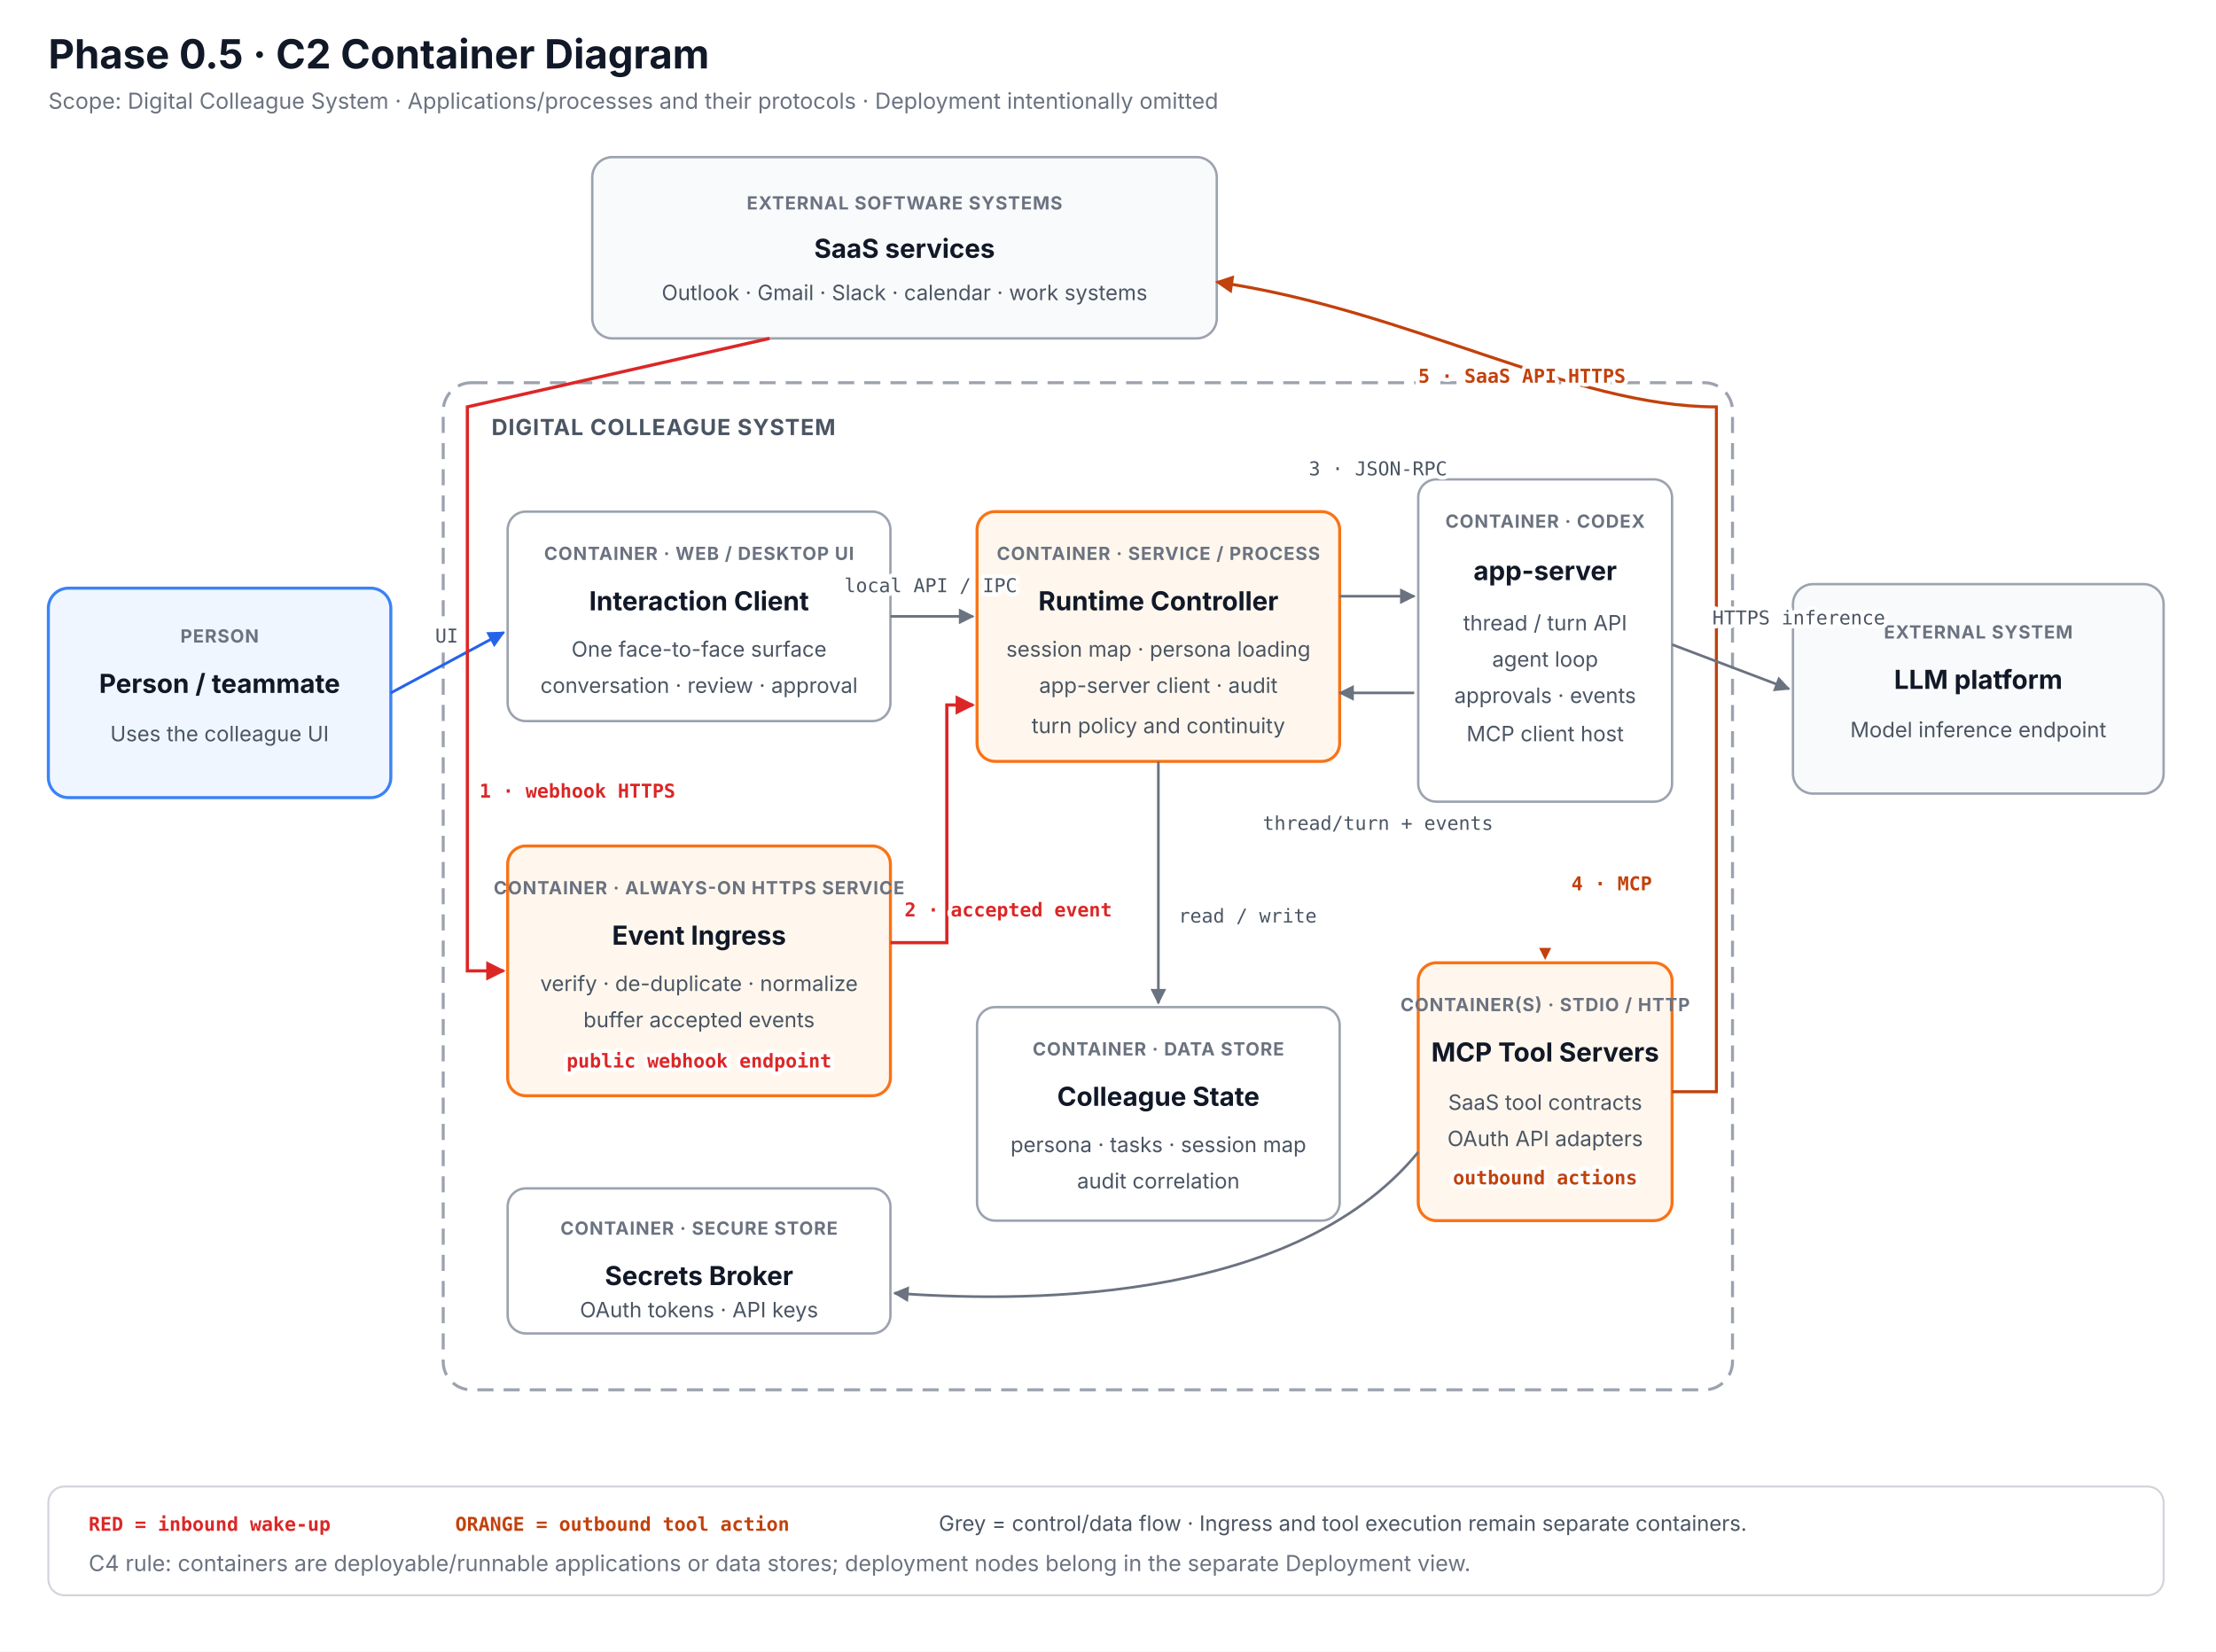
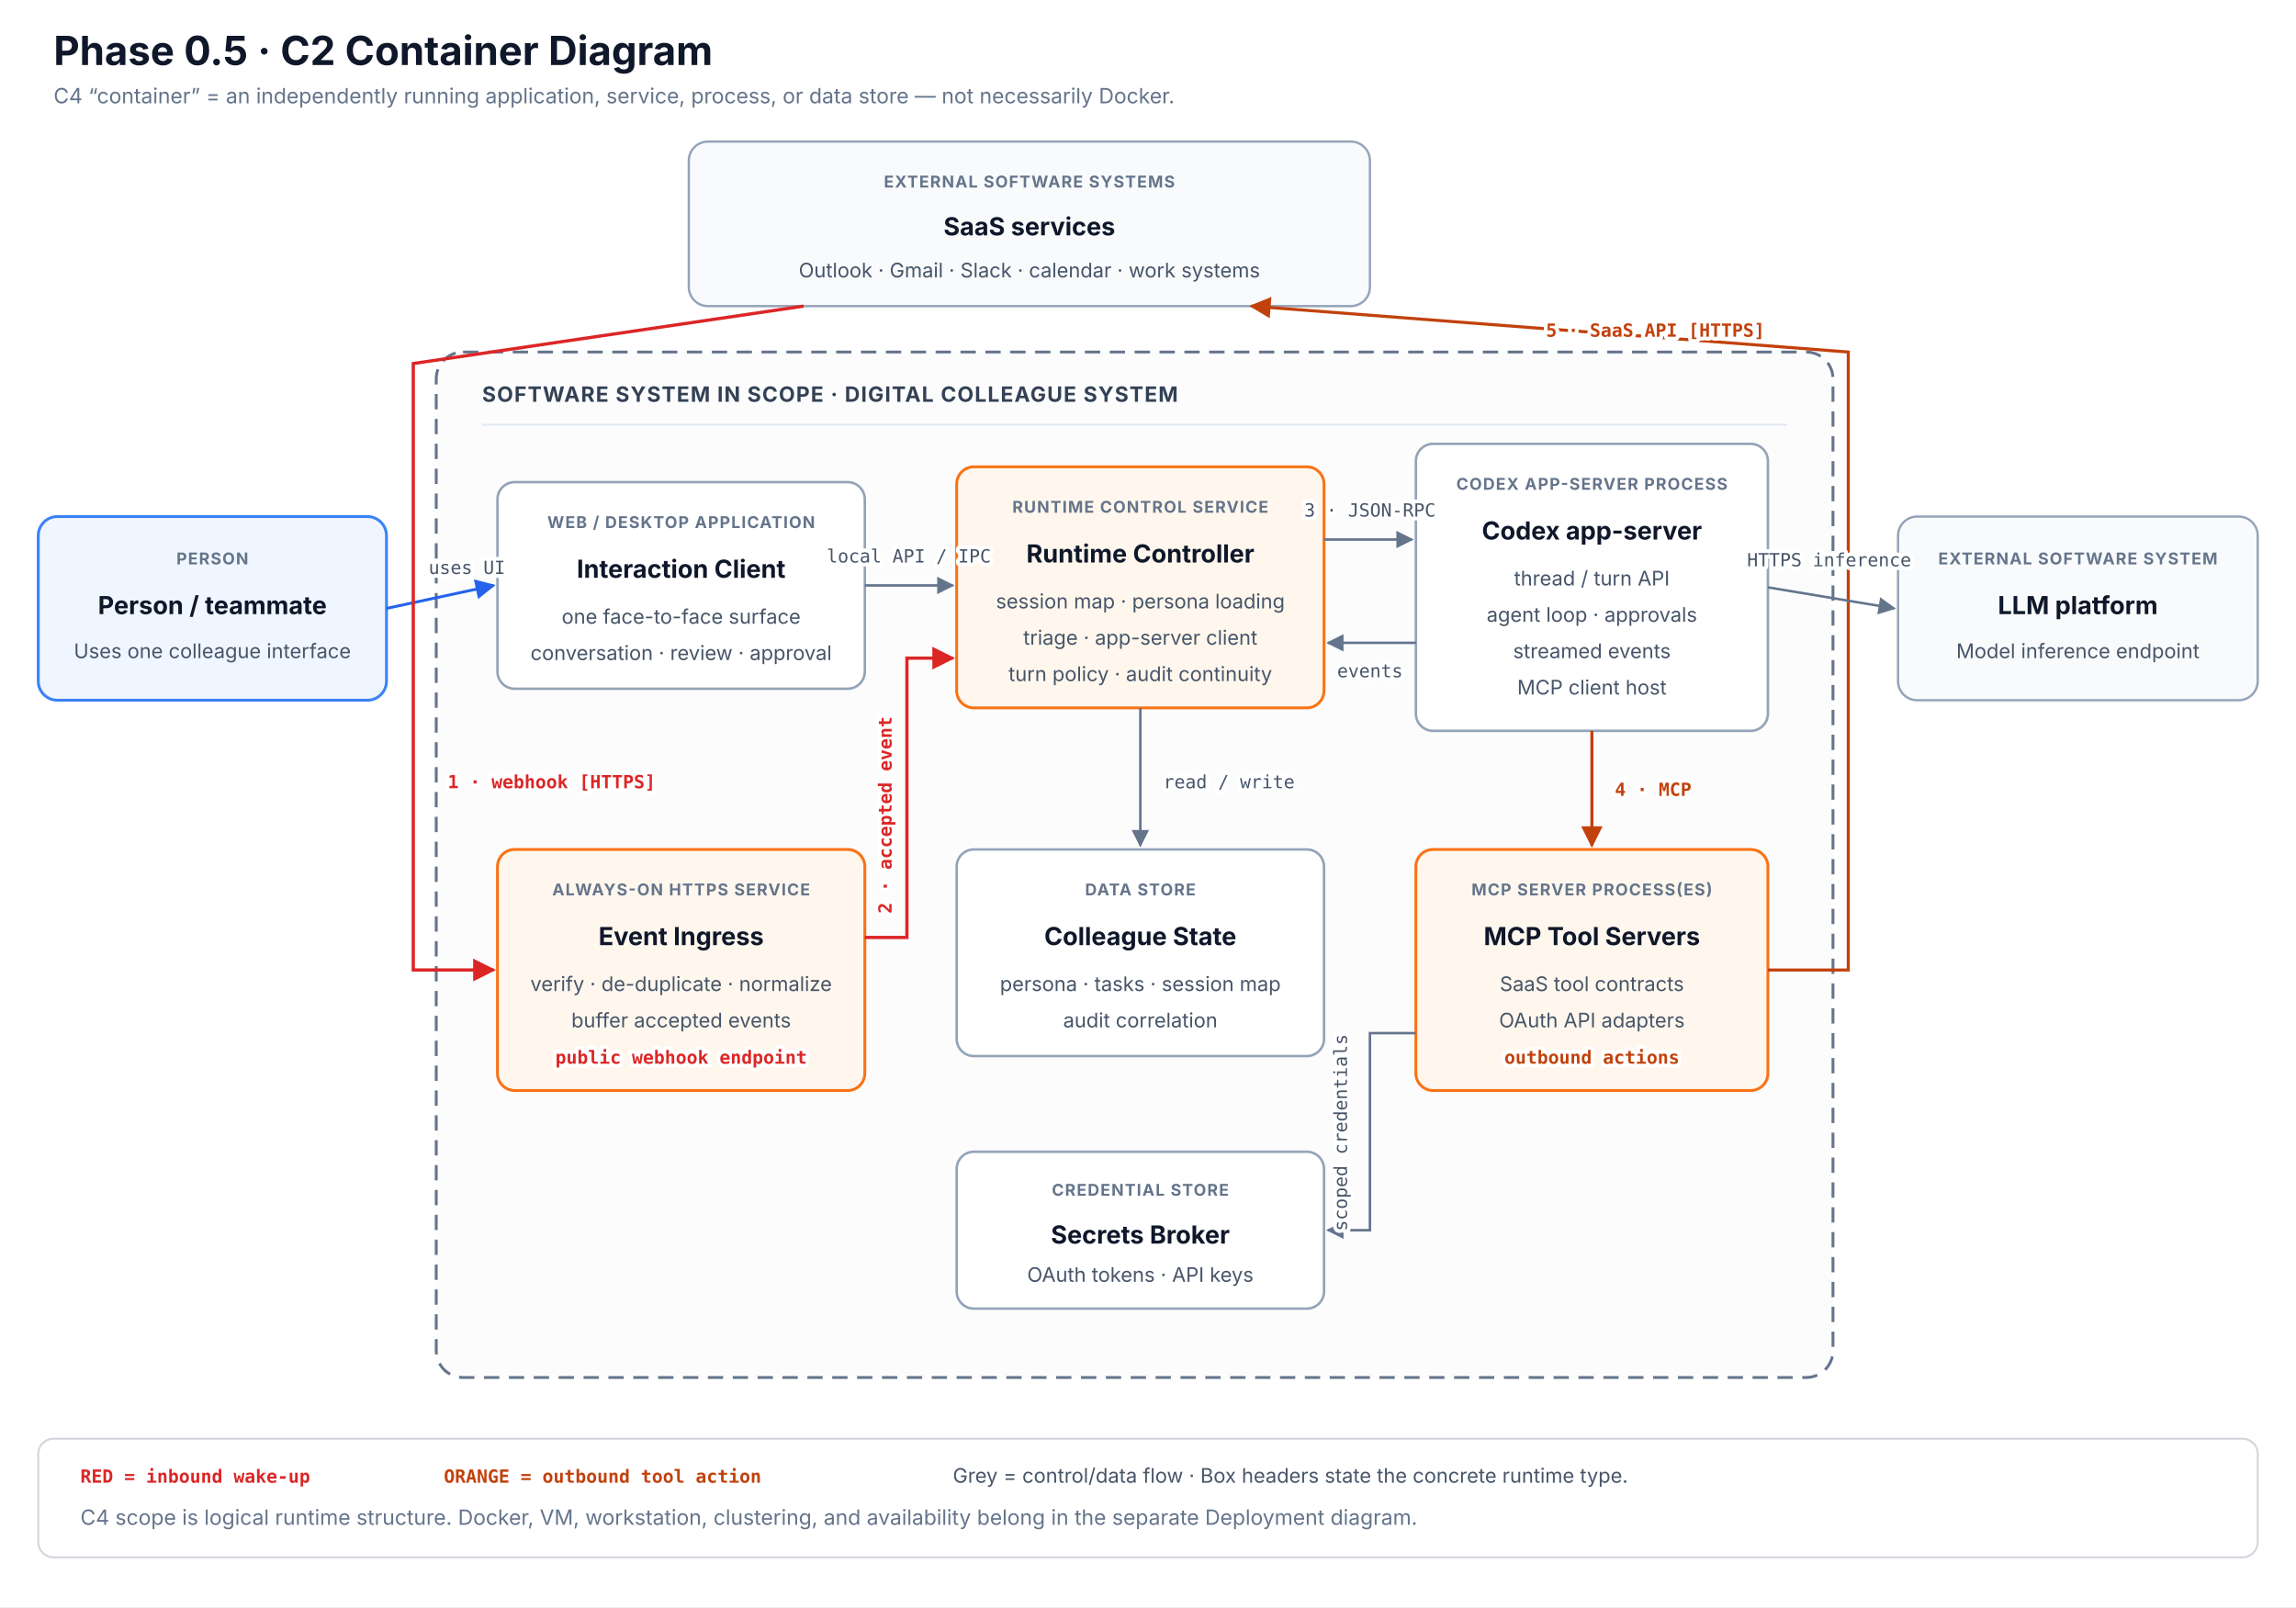
- <svg xmlns="http://www.w3.org/2000/svg" viewBox="0 0 1100 820" role="img" font-family="ui-sans-serif, system-ui, -apple-system, sans-serif">
+ <svg xmlns="http://www.w3.org/2000/svg" viewBox="0 0 1200 840" role="img" font-family="ui-sans-serif, system-ui, -apple-system, sans-serif">
  <defs>
-     <marker id="arr" viewBox="0 0 10 10" refX="9" refY="5" markerWidth="6" markerHeight="6" orient="auto">
-       <path d="M0,0 L10,5 L0,10 z" fill="#6b7280" />
+     <marker id="arr" viewBox="0 0 10 10" refX="9" refY="5" markerWidth="7" markerHeight="7" orient="auto">
+       <path d="M0,0 L10,5 L0,10 z" fill="#64748b" />
    </marker>
-     <marker id="arrBlue" viewBox="0 0 10 10" refX="9" refY="5" markerWidth="6" markerHeight="6" orient="auto">
+     <marker id="arrBlue" viewBox="0 0 10 10" refX="9" refY="5" markerWidth="7" markerHeight="7" orient="auto">
      <path d="M0,0 L10,5 L0,10 z" fill="#2563eb" />
    </marker>
-     <marker id="arrRed" viewBox="0 0 10 10" refX="9" refY="5" markerWidth="6" markerHeight="6" orient="auto">
+     <marker id="arrRed" viewBox="0 0 10 10" refX="9" refY="5" markerWidth="7" markerHeight="7" orient="auto">
      <path d="M0,0 L10,5 L0,10 z" fill="#dc2626" />
    </marker>
-     <marker id="arrOrange" viewBox="0 0 10 10" refX="9" refY="5" markerWidth="6" markerHeight="6" orient="auto">
+     <marker id="arrOrange" viewBox="0 0 10 10" refX="9" refY="5" markerWidth="7" markerHeight="7" orient="auto">
      <path d="M0,0 L10,5 L0,10 z" fill="#c2410c" />
    </marker>
  </defs>
  <style>
-     .title { font-size: 20px; font-weight: 700; fill: #111827; }
-     .subtitle { font-size: 11px; fill: #6b7280; }
-     .boundary { fill: none; stroke: #9ca3af; stroke-width: 1.5; stroke-dasharray: 8 5; }
-     .boundaryLabel { font-size: 11px; font-weight: 700; fill: #4b5563; letter-spacing: .4px; }
-     .container { fill: #fff7ed; stroke: #f97316; stroke-width: 1.5; }
-     .containerOff { fill: #ffffff; stroke: #9ca3af; stroke-width: 1.2; }
+     .title { font-size: 21px; font-weight: 750; fill: #0f172a; }
+     .subtitle { font-size: 11px; fill: #64748b; }
+     .boundary { fill: #fcfcfd; stroke: #64748b; stroke-width: 1.5; stroke-dasharray: 8 5; }
+     .boundaryLabel { font-size: 11px; font-weight: 750; fill: #334155; letter-spacing: .55px; }
+     .owned { fill: #fff7ed; stroke: #f97316; stroke-width: 1.5; }
+     .runtime { fill: #ffffff; stroke: #94a3b8; stroke-width: 1.3; }
    .person { fill: #eff6ff; stroke: #3b82f6; stroke-width: 1.5; }
-     .external { fill: #f9fafb; stroke: #9ca3af; stroke-width: 1.2; }
-     .name { font-size: 13px; font-weight: 700; fill: #111827; }
-     .type { font-size: 9px; font-weight: 700; fill: #6b7280; letter-spacing: .4px; }
-     .desc { font-size: 10.5px; fill: #4b5563; }
-     .rel { font-size: 9.5px; fill: #4b5563; font-family: ui-monospace, monospace; paint-order: stroke; stroke: #fff; stroke-width: 4px; stroke-linejoin: round; }
-     .relIn { font-size: 9.5px; fill: #dc2626; font-family: ui-monospace, monospace; font-weight: 700; paint-order: stroke; stroke: #fff; stroke-width: 4px; stroke-linejoin: round; }
-     .relOut { font-size: 9.5px; fill: #c2410c; font-family: ui-monospace, monospace; font-weight: 700; paint-order: stroke; stroke: #fff; stroke-width: 4px; stroke-linejoin: round; }
-     .edge { fill: none; stroke: #6b7280; stroke-width: 1.3; }
-     .edgeBlue { fill: none; stroke: #2563eb; stroke-width: 1.4; }
-     .edgeIn { fill: none; stroke: #dc2626; stroke-width: 1.6; }
-     .edgeOut { fill: none; stroke: #c2410c; stroke-width: 1.5; }
+     .external { fill: #f8fafc; stroke: #94a3b8; stroke-width: 1.2; }
+     .name { font-size: 13px; font-weight: 750; fill: #0f172a; }
+     .type { font-size: 8.5px; font-weight: 750; fill: #64748b; letter-spacing: .55px; }
+     .desc { font-size: 10.5px; fill: #475569; }
+     .rel { font-size: 9.5px; fill: #475569; font-family: ui-monospace, monospace; paint-order: stroke; stroke: #fff; stroke-width: 4px; stroke-linejoin: round; }
+     .relIn { font-size: 9.5px; fill: #dc2626; font-family: ui-monospace, monospace; font-weight: 750; paint-order: stroke; stroke: #fff; stroke-width: 4px; stroke-linejoin: round; }
+     .relOut { font-size: 9.5px; fill: #c2410c; font-family: ui-monospace, monospace; font-weight: 750; paint-order: stroke; stroke: #fff; stroke-width: 4px; stroke-linejoin: round; }
+     .edge { fill: none; stroke: #64748b; stroke-width: 1.3; }
+     .edgeBlue { fill: none; stroke: #2563eb; stroke-width: 1.5; }
+     .edgeIn { fill: none; stroke: #dc2626; stroke-width: 1.7; }
+     .edgeOut { fill: none; stroke: #c2410c; stroke-width: 1.6; }
    .legend { fill: #ffffff; stroke: #d1d5db; stroke-width: 1; }
+     .rule { stroke: #e2e8f0; stroke-width: 1; }
  </style>
-   <rect width="1100" height="820" fill="#ffffff" />
-   <text x="24" y="34" class="title">Phase 0.5 · C2 Container Diagram</text>
-   <text x="24" y="54" class="subtitle">Scope: Digital Colleague System · Applications/processes and their protocols · Deployment intentionally omitted</text>
-   <rect x="24" y="292" width="170" height="104" rx="10" class="person" />
-   <text x="109" y="319" text-anchor="middle" class="type">PERSON</text>
-   <text x="109" y="344" text-anchor="middle" class="name">Person / teammate</text>
-   <text x="109" y="368" text-anchor="middle" class="desc">Uses the colleague UI</text>
-   <rect x="294" y="78" width="310" height="90" rx="10" class="external" />
-   <text x="449" y="104" text-anchor="middle" class="type">EXTERNAL SOFTWARE SYSTEMS</text>
-   <text x="449" y="128" text-anchor="middle" class="name">SaaS services</text>
-   <text x="449" y="149" text-anchor="middle" class="desc">Outlook · Gmail · Slack · calendar · work systems</text>
-   <rect x="890" y="290" width="184" height="104" rx="10" class="external" />
-   <text x="982" y="317" text-anchor="middle" class="type">EXTERNAL SYSTEM</text>
-   <text x="982" y="342" text-anchor="middle" class="name">LLM platform</text>
-   <text x="982" y="366" text-anchor="middle" class="desc">Model inference endpoint</text>
-   <rect x="220" y="190" width="640" height="500" rx="14" class="boundary" />
-   <text x="244" y="216" class="boundaryLabel">DIGITAL COLLEAGUE SYSTEM</text>
-   <rect x="252" y="254" width="190" height="104" rx="9" class="containerOff" />
-   <text x="347" y="278" text-anchor="middle" class="type">CONTAINER · WEB / DESKTOP UI</text>
-   <text x="347" y="303" text-anchor="middle" class="name">Interaction Client</text>
-   <text x="347" y="326" text-anchor="middle" class="desc">One face-to-face surface</text>
-   <text x="347" y="344" text-anchor="middle" class="desc">conversation · review · approval</text>
-   <rect x="252" y="420" width="190" height="124" rx="9" class="container" />
-   <text x="347" y="444" text-anchor="middle" class="type">CONTAINER · ALWAYS-ON HTTPS SERVICE</text>
-   <text x="347" y="469" text-anchor="middle" class="name">Event Ingress</text>
-   <text x="347" y="492" text-anchor="middle" class="desc">verify · de-duplicate · normalize</text>
-   <text x="347" y="510" text-anchor="middle" class="desc">buffer accepted events</text>
-   <text x="347" y="530" text-anchor="middle" class="relIn">public webhook endpoint</text>
-   <rect x="485" y="254" width="180" height="124" rx="9" class="container" />
-   <text x="575" y="278" text-anchor="middle" class="type">CONTAINER · SERVICE / PROCESS</text>
-   <text x="575" y="303" text-anchor="middle" class="name">Runtime Controller</text>
-   <text x="575" y="326" text-anchor="middle" class="desc">session map · persona loading</text>
-   <text x="575" y="344" text-anchor="middle" class="desc">app-server client · audit</text>
-   <text x="575" y="364" text-anchor="middle" class="desc">turn policy and continuity</text>
-   <rect x="704" y="238" width="126" height="160" rx="9" class="containerOff" />
-   <text x="767" y="262" text-anchor="middle" class="type">CONTAINER · CODEX</text>
-   <text x="767" y="288" text-anchor="middle" class="name">app-server</text>
-   <text x="767" y="313" text-anchor="middle" class="desc">thread / turn API</text>
-   <text x="767" y="331" text-anchor="middle" class="desc">agent loop</text>
-   <text x="767" y="349" text-anchor="middle" class="desc">approvals · events</text>
-   <text x="767" y="368" text-anchor="middle" class="desc">MCP client host</text>
-   <rect x="704" y="478" width="126" height="128" rx="9" class="container" />
-   <text x="767" y="502" text-anchor="middle" class="type">CONTAINER(S) · STDIO / HTTP</text>
-   <text x="767" y="527" text-anchor="middle" class="name">MCP Tool Servers</text>
-   <text x="767" y="551" text-anchor="middle" class="desc">SaaS tool contracts</text>
-   <text x="767" y="569" text-anchor="middle" class="desc">OAuth API adapters</text>
-   <text x="767" y="588" text-anchor="middle" class="relOut">outbound actions</text>
-   <rect x="485" y="500" width="180" height="106" rx="9" class="containerOff" />
-   <text x="575" y="524" text-anchor="middle" class="type">CONTAINER · DATA STORE</text>
-   <text x="575" y="549" text-anchor="middle" class="name">Colleague State</text>
-   <text x="575" y="572" text-anchor="middle" class="desc">persona · tasks · session map</text>
-   <text x="575" y="590" text-anchor="middle" class="desc">audit correlation</text>
-   <rect x="252" y="590" width="190" height="72" rx="9" class="containerOff" />
-   <text x="347" y="613" text-anchor="middle" class="type">CONTAINER · SECURE STORE</text>
-   <text x="347" y="638" text-anchor="middle" class="name">Secrets Broker</text>
-   <text x="347" y="654" text-anchor="middle" class="desc">OAuth tokens · API keys</text>
-   <line x1="194" y1="344" x2="250" y2="314" class="edgeBlue" marker-end="url(#arrBlue)" />
-   <text x="216" y="319" class="rel">UI</text>
-   <line x1="442" y1="306" x2="483" y2="306" class="edge" marker-end="url(#arr)" />
-   <text x="462" y="294" text-anchor="middle" class="rel">local API / IPC</text>
-   <path d="M382 168 L232 202 L232 482 L250 482" class="edgeIn" marker-end="url(#arrRed)" />
-   <text x="238" y="396" class="relIn">1 · webhook HTTPS</text>
-   <path d="M442 468 L470 468 L470 350 L483 350" class="edgeIn" marker-end="url(#arrRed)" />
-   <text x="449" y="455" class="relIn">2 · accepted event</text>
-   <line x1="665" y1="296" x2="702" y2="296" class="edge" marker-end="url(#arr)" />
-   <line x1="702" y1="344" x2="665" y2="344" class="edge" marker-end="url(#arr)" />
-   <text x="684" y="236" text-anchor="middle" class="rel">3 · JSON-RPC</text>
-   <text x="684" y="412" text-anchor="middle" class="rel">thread/turn + events</text>
-   <line x1="767" y1="398" x2="767" y2="476" class="edgeOrange" marker-end="url(#arrOrange)" />
-   <text x="780" y="442" class="relOut">4 · MCP</text>
-   <path d="M830 542 L852 542 L852 202 C780 202 700 154 604 140" class="edgeOut" marker-end="url(#arrOrange)" />
-   <text x="704" y="190" class="relOut">5 · SaaS API HTTPS</text>
-   <line x1="830" y1="320" x2="888" y2="342" class="edge" marker-end="url(#arr)" />
-   <text x="850" y="310" class="rel">HTTPS inference</text>
-   <line x1="575" y1="378" x2="575" y2="498" class="edge" marker-end="url(#arr)" />
-   <text x="585" y="458" class="rel">read / write</text>
-   <path d="M704 572 C640 650 500 646 444 642" class="edge" marker-end="url(#arr)" />
-   <rect x="24" y="738" width="1050" height="54" rx="8" class="legend" />
-   <text x="44" y="760" class="relIn">RED = inbound wake-up</text>
-   <text x="226" y="760" class="relOut">ORANGE = outbound tool action</text>
-   <text x="466" y="760" class="desc">Grey = control/data flow · Ingress and tool execution remain separate containers.</text>
-   <text x="44" y="780" class="subtitle">C4 rule: containers are deployable/runnable applications or data stores; deployment nodes belong in the separate Deployment view.</text>
+   <rect width="1200" height="840" fill="#ffffff" />
+   <text x="28" y="34" class="title">Phase 0.5 · C2 Container Diagram</text>
+   <text x="28" y="54" class="subtitle">C4 “container” = an independently running application, service, process, or data store — not necessarily Docker.</text>
+   <rect x="20" y="270" width="182" height="96" rx="10" class="person" />
+   <text x="111" y="295" text-anchor="middle" class="type">PERSON</text>
+   <text x="111" y="321" text-anchor="middle" class="name">Person / teammate</text>
+   <text x="111" y="344" text-anchor="middle" class="desc">Uses one colleague interface</text>
+   <rect x="360" y="74" width="356" height="86" rx="10" class="external" />
+   <text x="538" y="98" text-anchor="middle" class="type">EXTERNAL SOFTWARE SYSTEMS</text>
+   <text x="538" y="123" text-anchor="middle" class="name">SaaS services</text>
+   <text x="538" y="145" text-anchor="middle" class="desc">Outlook · Gmail · Slack · calendar · work systems</text>
+   <rect x="992" y="270" width="188" height="96" rx="10" class="external" />
+   <text x="1086" y="295" text-anchor="middle" class="type">EXTERNAL SOFTWARE SYSTEM</text>
+   <text x="1086" y="321" text-anchor="middle" class="name">LLM platform</text>
+   <text x="1086" y="344" text-anchor="middle" class="desc">Model inference endpoint</text>
+   <rect x="228" y="184" width="730" height="536" rx="14" class="boundary" />
+   <text x="252" y="210" class="boundaryLabel">SOFTWARE SYSTEM IN SCOPE · DIGITAL COLLEAGUE SYSTEM</text>
+   <line x1="252" y1="222" x2="934" y2="222" class="rule" />
+   <rect x="260" y="252" width="192" height="108" rx="9" class="runtime" />
+   <text x="356" y="276" text-anchor="middle" class="type">WEB / DESKTOP APPLICATION</text>
+   <text x="356" y="302" text-anchor="middle" class="name">Interaction Client</text>
+   <text x="356" y="326" text-anchor="middle" class="desc">one face-to-face surface</text>
+   <text x="356" y="345" text-anchor="middle" class="desc">conversation · review · approval</text>
+   <rect x="500" y="244" width="192" height="126" rx="9" class="owned" />
+   <text x="596" y="268" text-anchor="middle" class="type">RUNTIME CONTROL SERVICE</text>
+   <text x="596" y="294" text-anchor="middle" class="name">Runtime Controller</text>
+   <text x="596" y="318" text-anchor="middle" class="desc">session map · persona loading</text>
+   <text x="596" y="337" text-anchor="middle" class="desc">triage · app-server client</text>
+   <text x="596" y="356" text-anchor="middle" class="desc">turn policy · audit continuity</text>
+   <rect x="740" y="232" width="184" height="150" rx="9" class="runtime" />
+   <text x="832" y="256" text-anchor="middle" class="type">CODEX APP-SERVER PROCESS</text>
+   <text x="832" y="282" text-anchor="middle" class="name">Codex app-server</text>
+   <text x="832" y="306" text-anchor="middle" class="desc">thread / turn API</text>
+   <text x="832" y="325" text-anchor="middle" class="desc">agent loop · approvals</text>
+   <text x="832" y="344" text-anchor="middle" class="desc">streamed events</text>
+   <text x="832" y="363" text-anchor="middle" class="desc">MCP client host</text>
+   <rect x="260" y="444" width="192" height="126" rx="9" class="owned" />
+   <text x="356" y="468" text-anchor="middle" class="type">ALWAYS-ON HTTPS SERVICE</text>
+   <text x="356" y="494" text-anchor="middle" class="name">Event Ingress</text>
+   <text x="356" y="518" text-anchor="middle" class="desc">verify · de-duplicate · normalize</text>
+   <text x="356" y="537" text-anchor="middle" class="desc">buffer accepted events</text>
+   <text x="356" y="556" text-anchor="middle" class="relIn">public webhook endpoint</text>
+   <rect x="500" y="444" width="192" height="108" rx="9" class="runtime" />
+   <text x="596" y="468" text-anchor="middle" class="type">DATA STORE</text>
+   <text x="596" y="494" text-anchor="middle" class="name">Colleague State</text>
+   <text x="596" y="518" text-anchor="middle" class="desc">persona · tasks · session map</text>
+   <text x="596" y="537" text-anchor="middle" class="desc">audit correlation</text>
+   <rect x="740" y="444" width="184" height="126" rx="9" class="owned" />
+   <text x="832" y="468" text-anchor="middle" class="type">MCP SERVER PROCESS(ES)</text>
+   <text x="832" y="494" text-anchor="middle" class="name">MCP Tool Servers</text>
+   <text x="832" y="518" text-anchor="middle" class="desc">SaaS tool contracts</text>
+   <text x="832" y="537" text-anchor="middle" class="desc">OAuth API adapters</text>
+   <text x="832" y="556" text-anchor="middle" class="relOut">outbound actions</text>
+   <rect x="500" y="602" width="192" height="82" rx="9" class="runtime" />
+   <text x="596" y="625" text-anchor="middle" class="type">CREDENTIAL STORE</text>
+   <text x="596" y="650" text-anchor="middle" class="name">Secrets Broker</text>
+   <text x="596" y="670" text-anchor="middle" class="desc">OAuth tokens · API keys</text>
+   <line x1="202" y1="318" x2="258" y2="306" class="edgeBlue" marker-end="url(#arrBlue)" />
+   <text x="224" y="300" class="rel">uses UI</text>
+   <line x1="452" y1="306" x2="498" y2="306" class="edge" marker-end="url(#arr)" />
+   <text x="475" y="294" text-anchor="middle" class="rel">local API / IPC</text>
+   <path d="M420 160 L216 190 L216 507 L258 507" class="edgeIn" marker-end="url(#arrRed)" />
+   <text x="234" y="412" class="relIn">1 · webhook [HTTPS]</text>
+   <path d="M452 490 L474 490 L474 344 L498 344" class="edgeIn" marker-end="url(#arrRed)" />
+   <text x="466" y="426" text-anchor="middle" class="relIn" transform="rotate(-90 466 426)">2 · accepted event</text>
+   <line x1="692" y1="282" x2="738" y2="282" class="edge" marker-end="url(#arr)" />
+   <line x1="740" y1="336" x2="694" y2="336" class="edge" marker-end="url(#arr)" />
+   <text x="716" y="270" text-anchor="middle" class="rel">3 · JSON-RPC</text>
+   <text x="716" y="354" text-anchor="middle" class="rel">events</text>
+   <line x1="832" y1="382" x2="832" y2="442" class="edgeOut" marker-end="url(#arrOrange)" />
+   <text x="844" y="416" class="relOut">4 · MCP</text>
+   <path d="M924 507 L966 507 L966 184 L654 160" class="edgeOut" marker-end="url(#arrOrange)" />
+   <text x="808" y="176" class="relOut">5 · SaaS API [HTTPS]</text>
+   <line x1="924" y1="307" x2="990" y2="318" class="edge" marker-end="url(#arr)" />
+   <text x="956" y="296" text-anchor="middle" class="rel">HTTPS inference</text>
+   <line x1="596" y1="370" x2="596" y2="442" class="edge" marker-end="url(#arr)" />
+   <text x="608" y="412" class="rel">read / write</text>
+   <path d="M740 540 L716 540 L716 643 L694 643" class="edge" marker-end="url(#arr)" />
+   <text x="704" y="592" text-anchor="middle" class="rel" transform="rotate(-90 704 592)">scoped credentials</text>
+   <rect x="20" y="752" width="1160" height="62" rx="8" class="legend" />
+   <text x="42" y="775" class="relIn">RED = inbound wake-up</text>
+   <text x="232" y="775" class="relOut">ORANGE = outbound tool action</text>
+   <text x="498" y="775" class="desc">Grey = control/data flow · Box headers state the concrete runtime type.</text>
+   <text x="42" y="797" class="subtitle">C4 scope is logical runtime structure. Docker, VM, workstation, clustering, and availability belong in the separate Deployment diagram.</text>
</svg>
